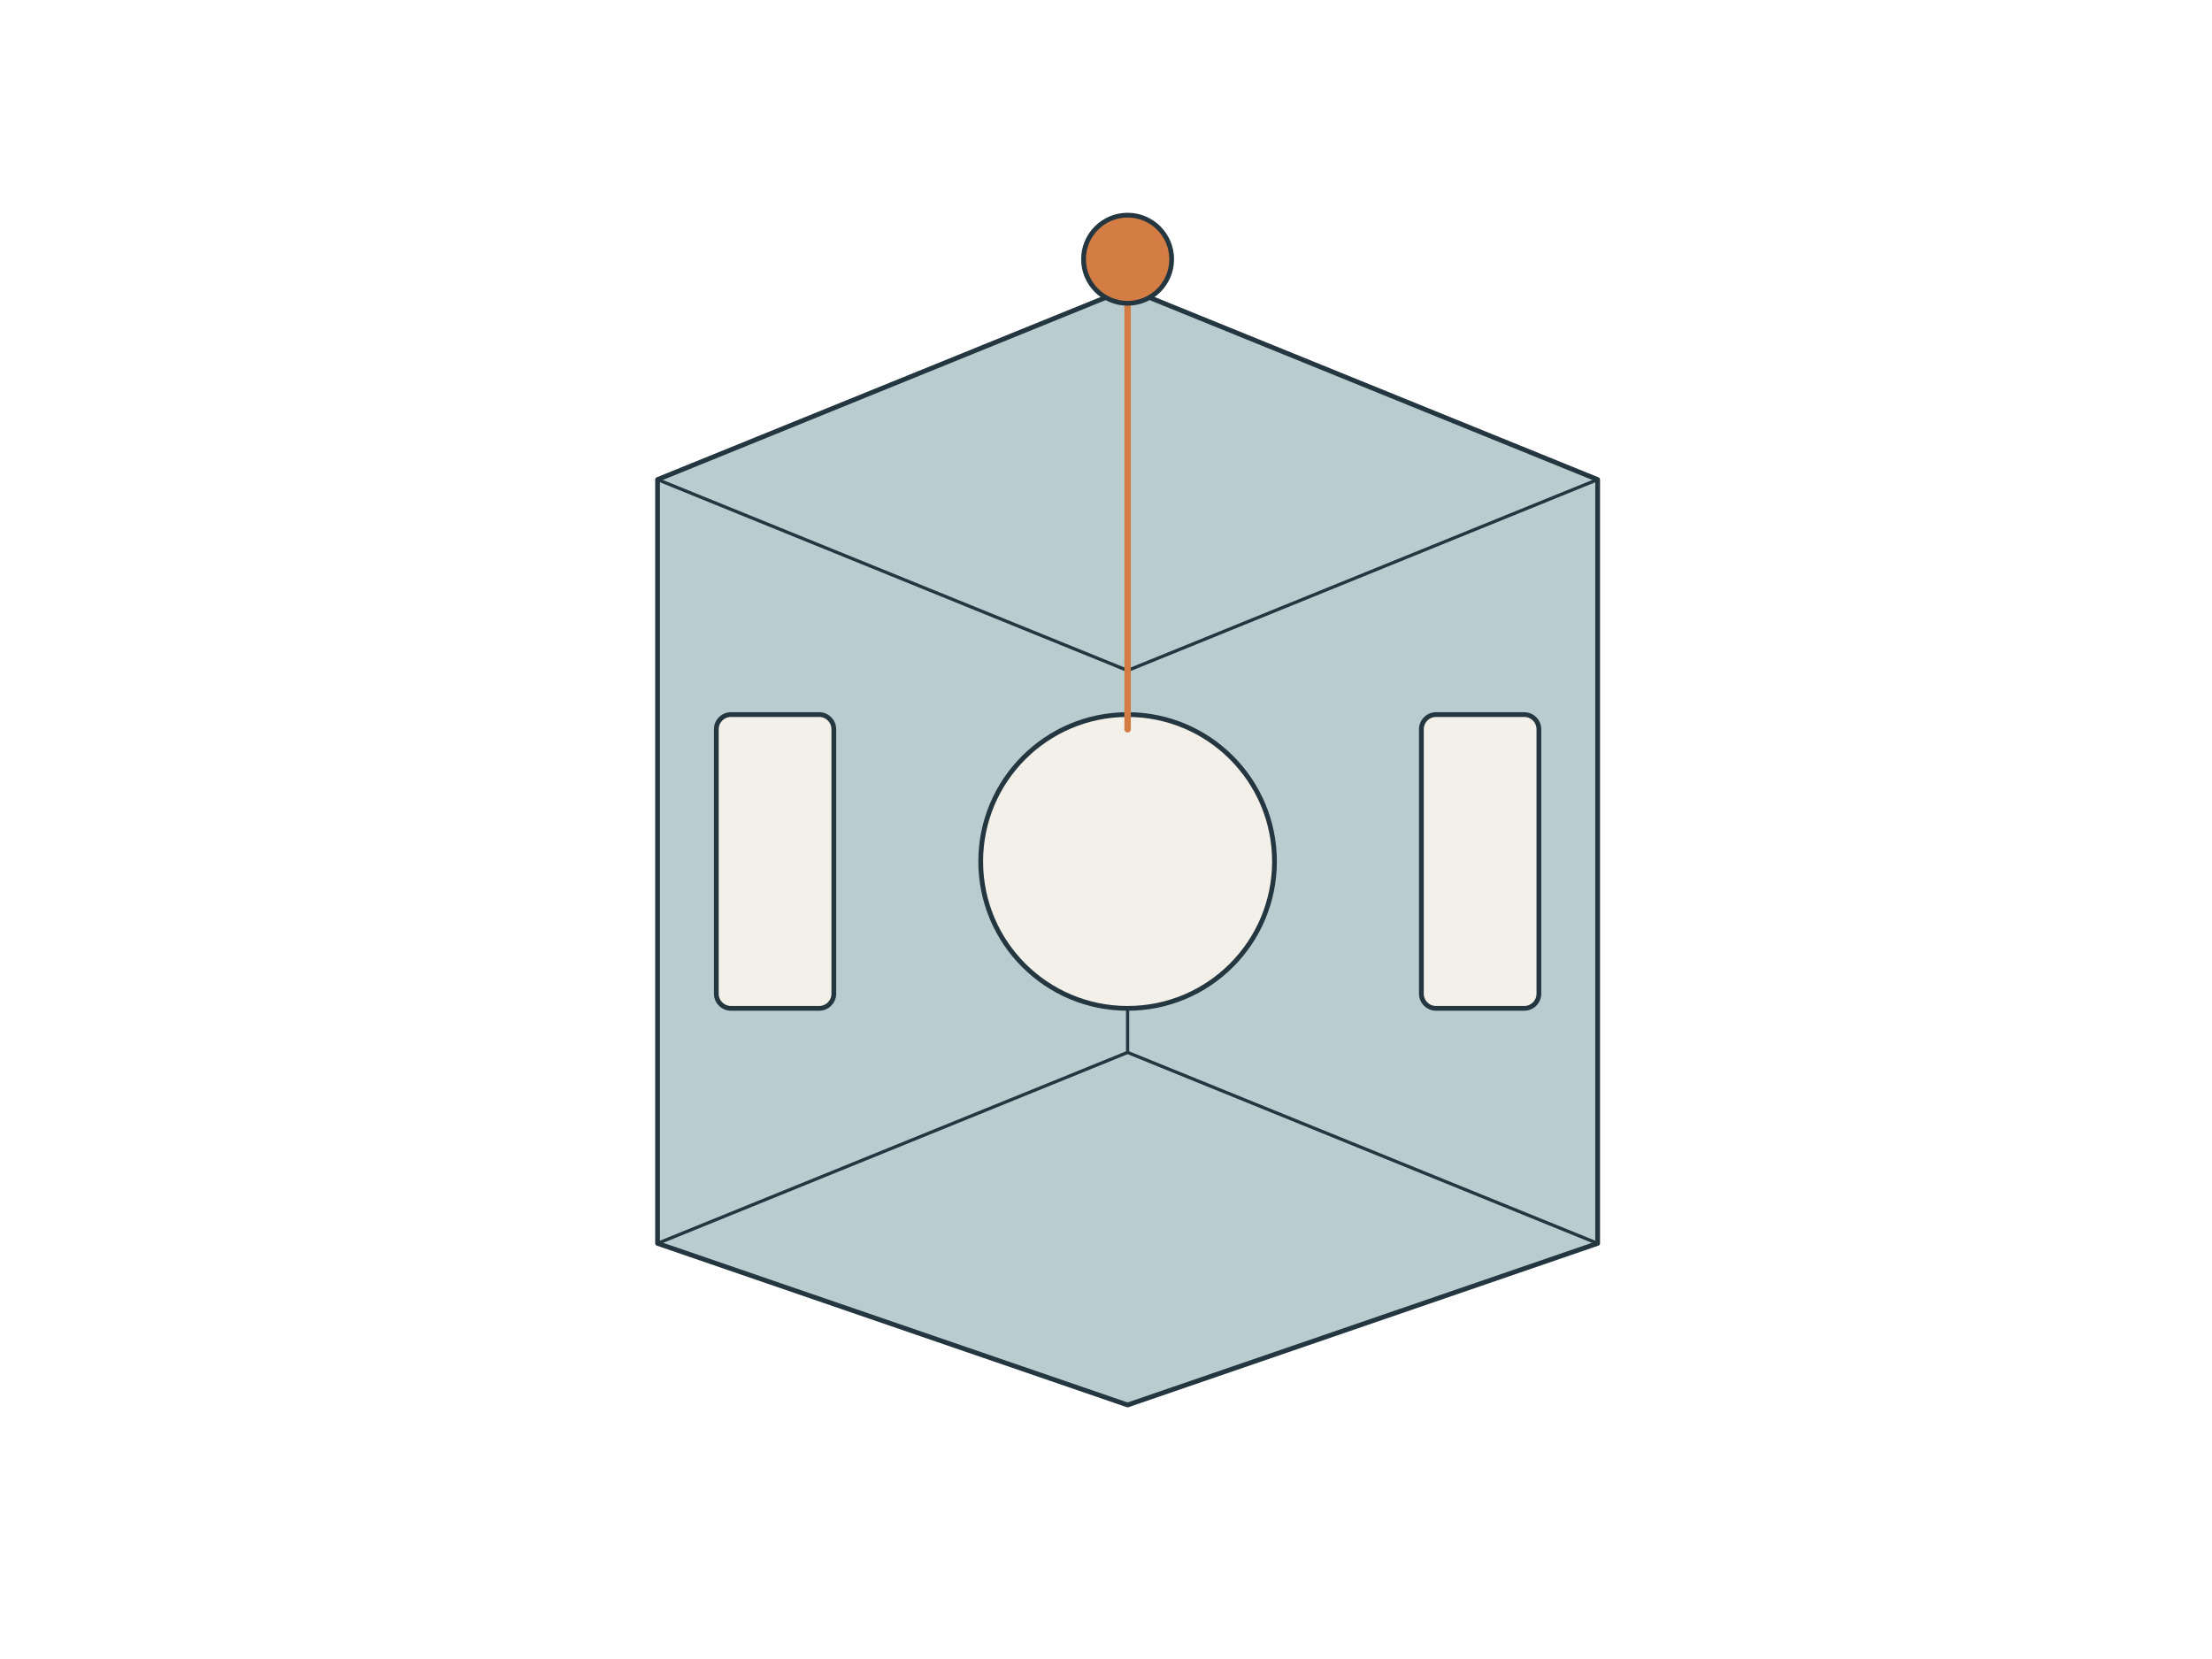
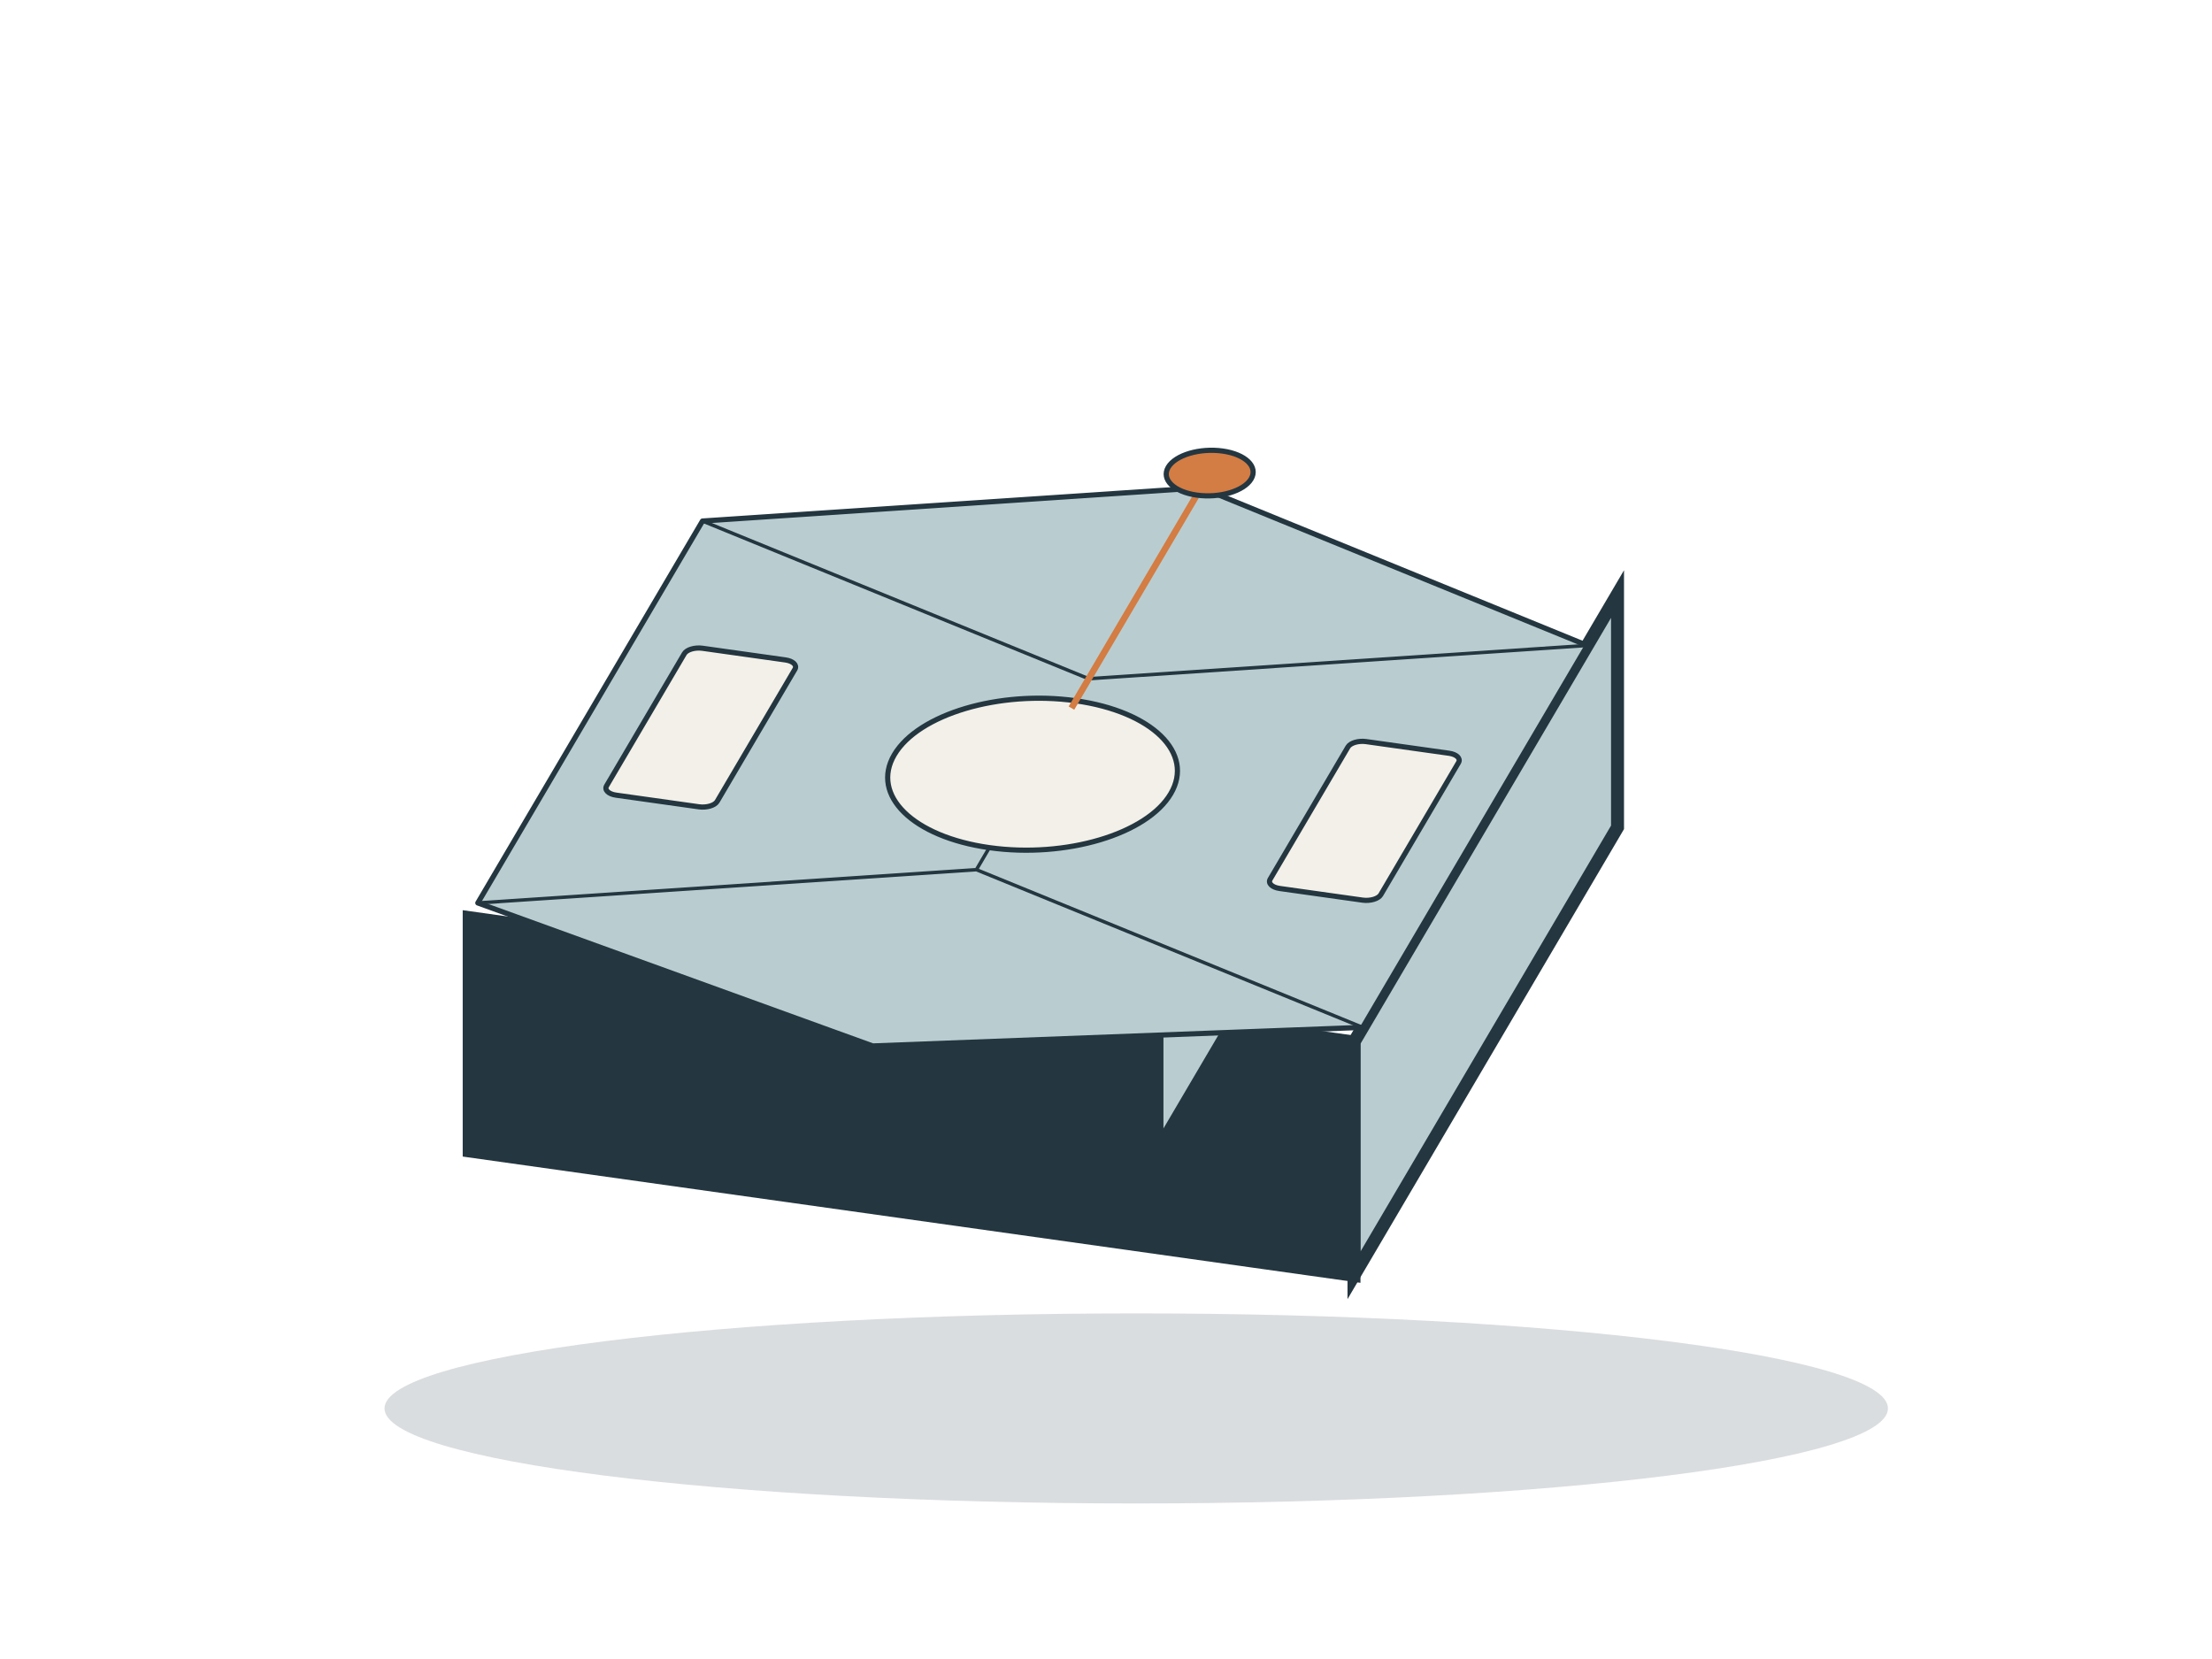
- <svg xmlns="http://www.w3.org/2000/svg" width="1024" height="768" viewBox="0 0 512 384" role="img" aria-label="COMMAND HUB — TECHNICAL / SYSTEM DRAWING library view">
+ <svg xmlns="http://www.w3.org/2000/svg" width="1024" height="768" viewBox="0 0 512 384" role="img" aria-label="COMMAND HUB — TECHNICAL / SYSTEM DRAWING three-quarter view">
  <style>
-   .paper{fill:#f2f0e8} .ink{fill:#243640} .accent-fill{fill:#d37c43}
-   .card{fill:#f2f0e8;stroke:#243640;stroke-width:1.4} .rule{fill:none;stroke:#243640;stroke-width:1}
-   .title,.subtitle,.label,.index,.footer{fill:#243640;font-family:Arial,Helvetica,sans-serif}
-   .title{font-size:35px;font-weight:800;letter-spacing:2px}.subtitle{font-size:16px;letter-spacing:2px}.label{font-size:15px;font-weight:700;letter-spacing:.7px}.index{font-size:15px;font-weight:800}.footer{font-size:14px;letter-spacing:1px}
-   .unit{stroke:#243640;stroke-width:2.2;stroke-linecap:round;stroke-linejoin:round}
-   .unit *{vector-effect:non-scaling-stroke}
-   .body{fill:#f2f0e8} .shell{fill:#b9cdd0} .turret{fill:#f2f0e8} .track{fill:#243640} .port{fill:#f2f0e8} .accent{fill:#d37c43}
-   .detail{fill:none;stroke:#243640;stroke-width:1.5}.accent-line{fill:none;stroke:#d37c43;stroke-width:3}
-   .inf-figure{fill:#b9cdd0;stroke:#243640;stroke-width:2.4;stroke-linejoin:round}
-   .inf-head,.inf-rifle{fill:#243640;stroke:#243640;stroke-width:1.5;stroke-linejoin:round}
-   .inf-detail{fill:none;stroke:#243640;stroke-width:1.6;stroke-linecap:round}
-   .inf-marker{fill:#243640;stroke:#f2f0e8;stroke-width:2.5;paint-order:stroke fill;font-family:Arial,Helvetica,sans-serif;font-size:48px;font-weight:800;text-anchor:middle}
- </style>
-   <g transform="translate(91 26) scale(3.4)">
+   .ground-shadow{fill:#243640;opacity:.17}.person-shadow{fill:#243640;opacity:.22}
+   .right-face{fill:#b9cdd0;stroke:#243640;stroke-width:3}.rear-face{fill:#243640;stroke:#243640;stroke-width:3}
+   .track-side,.track-rear{fill:#243640;stroke:#243640;stroke-width:2}.track-line{fill:none;stroke:#f2f0e8;stroke-width:1.5;opacity:.65}
+   .upper-top{fill:#f2f0e8;stroke:#243640;stroke-width:3}.upper-side{fill:#b9cdd0;stroke:#243640;stroke-width:3}
+   .hover-glow,.thruster{fill:none;stroke:#d37c43;stroke-width:4;stroke-linecap:round}
+   .projected-top{stroke:#243640;stroke-width:2.4;stroke-linejoin:round}.projected-top *{vector-effect:non-scaling-stroke}
+   .body{fill:#f2f0e8}.shell{fill:#b9cdd0}.turret{fill:#f2f0e8}.track{fill:#243640}.port{fill:#f2f0e8}.accent{fill:#d37c43}
+   .detail{fill:none;stroke:#243640;stroke-width:1.6}.accent-line{fill:none;stroke:#d37c43;stroke-width:3}
+   .inf-figure{fill:#b9cdd0;stroke:#243640;stroke-width:2.4}.inf-head,.inf-rifle{fill:#243640;stroke:#243640;stroke-width:1.5}
+   .inf-detail{fill:none;stroke:#243640;stroke-width:1.6}.person-depth .inf-figure{fill:#243640}.person-depth .inf-head,.person-depth .inf-rifle{fill:#243640}
+   .library-marker{fill:#243640;stroke:#f2f0e8;stroke-width:3;paint-order:stroke fill;font:800 78px Arial,Helvetica,sans-serif;text-anchor:middle}
+   </style>
+   <ellipse class="ground-shadow" cx="263" cy="326" rx="174" ry="22" />
+   <polygon class="right-face" points="374.4,137.5 313.4,241.2 313.4,295.2 374.4,191.5" />
+   <polygon class="rear-face" points="313.4,241.2 108.6,212.4 108.6,266.4 313.4,295.2" />
+   <polygon class="upper-top" points="220.8,145.3 300.8,156.6 267.8,212.7 187.8,201.4" />
+   <polygon class="upper-side" points="300.8,156.6 267.8,212.7 267.8,266.7 300.8,210.6" />
+   <g class="projected-top" transform="matrix(3.2 .45 -1 1.7 130 70)">
    <g class="unit" aria-label="COMMAND HUB">
      <path class="shell" d="M18 25L50 12L82 25V77L50 88L18 77Z" />
      <path class="detail" d="M18 25L50 38L82 25M18 77L50 64L82 77M50 38V64" />
      <rect class="port" x="22" y="41" width="8" height="20" rx="1" />
      <rect class="port" x="70" y="41" width="8" height="20" rx="1" />
      <circle class="turret" cx="50" cy="51" r="10" />
      <path class="accent-line" d="M50 42L50 10" />
      <circle class="accent" cx="50" cy="10" r="3" />
    </g>
  </g>
</svg>
